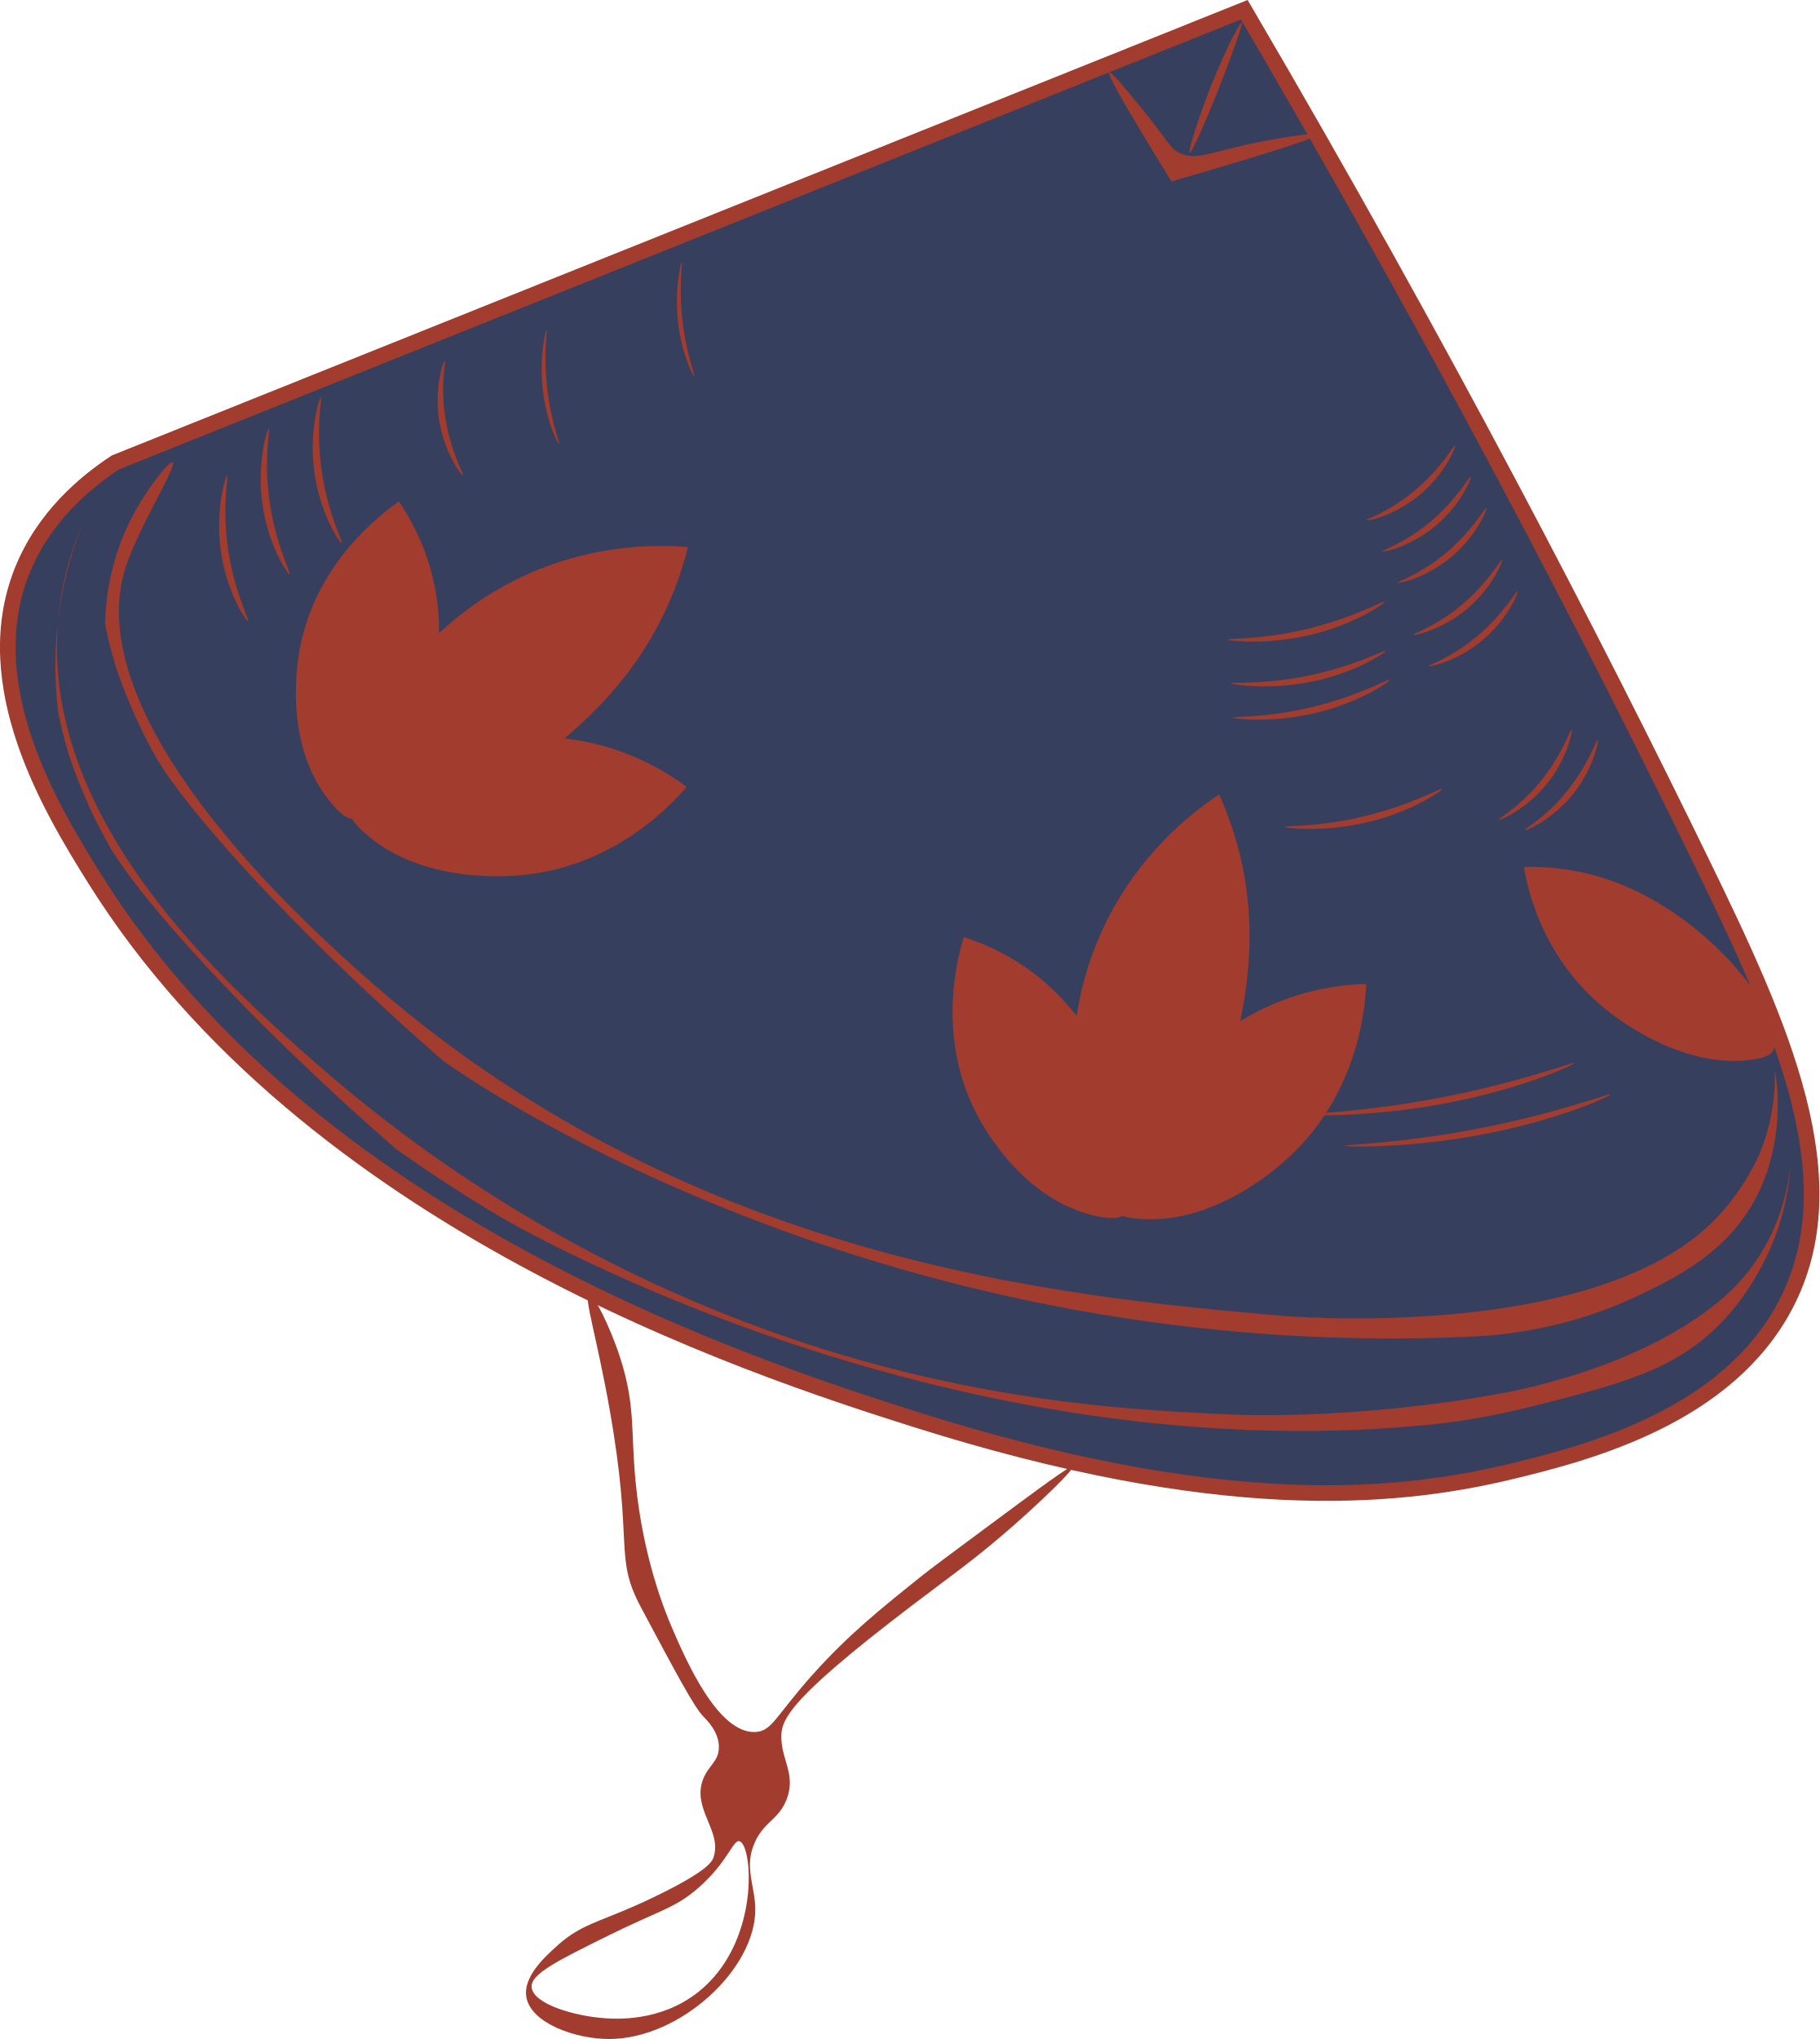
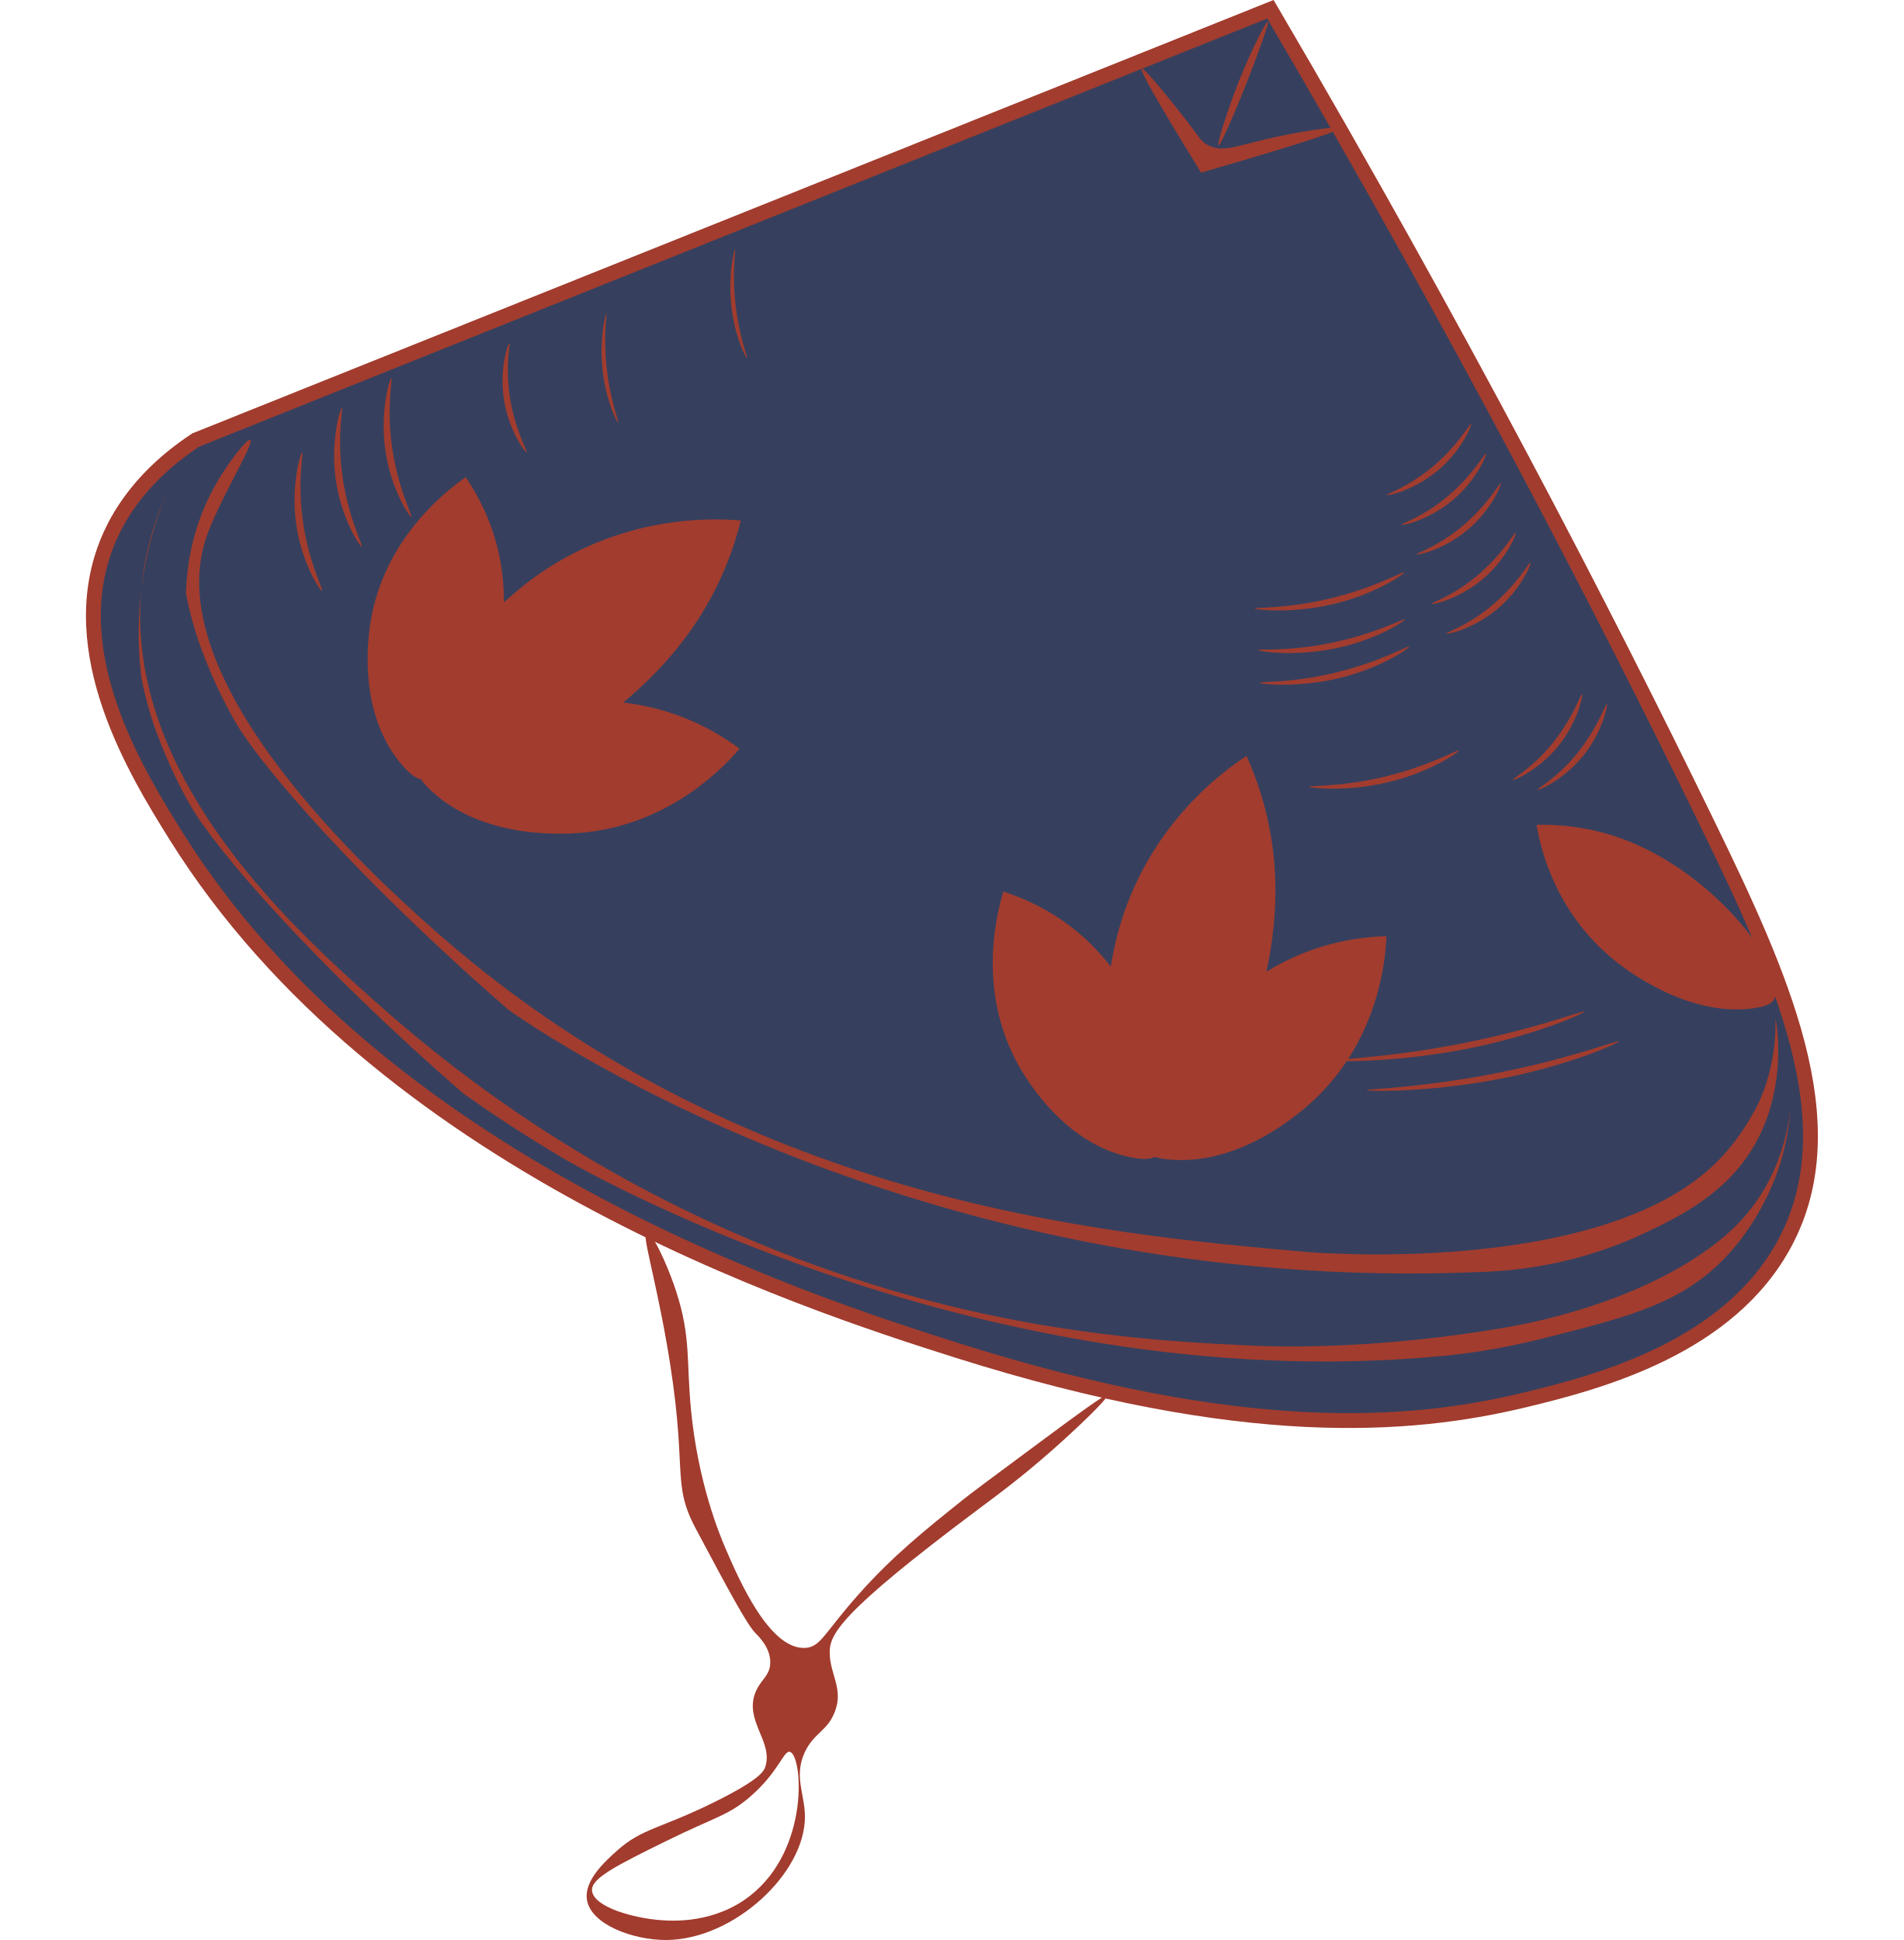
- <svg xmlns="http://www.w3.org/2000/svg" id="Layer_2" viewBox="0 0 349.75 391.87">
+ <svg xmlns="http://www.w3.org/2000/svg" width="52" height="53" id="Layer_2" viewBox="0 0 349.75 391.87">
  <defs>
    <style>.cls-1{fill:#a23c2e;}.cls-2{fill:#36405e;stroke:#a23c2e;stroke-miterlimit:10;stroke-width:3px;}</style>
  </defs>
  <path class="cls-2" d="m239.19,1.87C166.86,30.87,94.53,59.87,22.19,88.87c-5.67,3.73-13.81,10.39-18,21-8.68,22,5.68,45.69,14,59,41.35,66.12,125.59,93.77,158,104,57.61,18.17,91.19,15.45,114,10,15.83-3.78,41.82-10.82,53-32,12.75-24.15-.84-53.86-16-85-20.76-42.64-49.63-98.55-88-164Z" />
  <path class="cls-1" d="m43.69,91.37c-.32-.03-2.62,7.36-1,16,1.31,7.02,4.69,12.13,5,12,.32-.13-2.9-6-4-15-.95-7.74.26-12.97,0-13Z" />
  <path class="cls-1" d="m51.69,82.37c-.32-.03-2.62,7.36-1,16,1.31,7.02,4.69,12.13,5,12,.32-.13-2.9-6-4-15-.95-7.74.26-12.97,0-13Z" />
  <path class="cls-1" d="m61.69,76.37c-.32-.03-2.62,7.36-1,16,1.31,7.02,4.69,12.13,5,12,.32-.13-2.9-6-4-15-.95-7.74.26-12.97,0-13Z" />
  <path class="cls-1" d="m131.08,50.37c-.19-.03-1.59,5.78-.61,12.57.79,5.51,2.84,9.53,3.03,9.43.19-.1-1.76-4.71-2.42-11.78-.57-6.08.16-10.19,0-10.21h0Z" />
  <path class="cls-1" d="m105.08,63.37c-.19-.03-1.59,5.78-.61,12.57.79,5.51,2.84,9.53,3.03,9.43s-1.76-4.71-2.42-11.78c-.57-6.08.16-10.19,0-10.21h0Z" />
  <path class="cls-1" d="m85.5,69.37c-.28-.03-2.29,5.78-.87,12.57,1.15,5.51,4.1,9.53,4.37,9.43.28-.1-2.53-4.71-3.49-11.78-.83-6.08.23-10.19,0-10.21h-.01Z" />
  <path class="cls-1" d="m262.7,99.98c.12.25,6.13-1.03,11.21-5.75,4.13-3.83,6.04-8.43,5.81-8.61-.23-.19-2.72,4.6-8.28,9.08-4.78,3.85-8.84,5.07-8.74,5.28Z" />
  <path class="cls-1" d="m265.7,105.98c.12.25,6.13-1.03,11.21-5.75,4.13-3.83,6.04-8.43,5.81-8.61-.23-.19-2.72,4.6-8.28,9.08-4.78,3.85-8.84,5.07-8.74,5.28Z" />
  <path class="cls-1" d="m268.7,111.98c.12.25,6.13-1.03,11.21-5.75,4.13-3.83,6.04-8.43,5.81-8.61-.23-.19-2.72,4.6-8.28,9.08-4.78,3.85-8.84,5.07-8.74,5.28Z" />
  <path class="cls-1" d="m271.7,121.98c.12.25,6.13-1.03,11.21-5.75,4.13-3.83,6.04-8.43,5.81-8.61-.23-.19-2.72,4.6-8.28,9.08-4.78,3.85-8.84,5.07-8.74,5.28Z" />
  <path class="cls-1" d="m274.7,127.98c.12.25,6.13-1.03,11.21-5.75,4.13-3.83,6.04-8.43,5.81-8.61-.23-.19-2.72,4.6-8.28,9.08-4.78,3.85-8.84,5.07-8.74,5.28Z" />
  <path class="cls-1" d="m293.11,159.53c.17.22,5.82-2.17,9.93-7.76,3.33-4.54,4.33-9.42,4.08-9.55-.27-.14-1.81,5.03-6.42,10.48-3.97,4.68-7.73,6.65-7.59,6.83h0Z" />
  <path class="cls-1" d="m288.11,157.53c.17.22,5.82-2.17,9.93-7.76,3.33-4.54,4.33-9.42,4.08-9.55-.27-.14-1.81,5.03-6.42,10.48-3.97,4.68-7.73,6.65-7.59,6.83h0Z" />
  <path class="cls-1" d="m236.01,122.89c0,.28,8.32,1.26,17.6-1.31,7.53-2.09,12.75-5.72,12.58-5.97-.18-.26-6.24,3.33-15.96,5.51-8.36,1.88-14.21,1.54-14.21,1.77h0Z" />
  <path class="cls-1" d="m237.01,137.89c0,.28,8.32,1.26,17.6-1.31,7.53-2.09,12.75-5.72,12.58-5.97-.18-.26-6.24,3.33-15.96,5.51-8.36,1.88-14.21,1.54-14.21,1.77h0Z" />
  <path class="cls-1" d="m247.01,158.89c0,.28,8.32,1.26,17.6-1.31,7.53-2.09,12.75-5.72,12.58-5.97-.18-.26-6.24,3.33-15.96,5.51-8.36,1.88-14.21,1.54-14.21,1.77h0Z" />
  <path class="cls-1" d="m251.63,214.19c-.03.28,13.78.58,29.46-2.79,12.73-2.74,21.73-6.84,21.47-7.08-.28-.25-10.68,3.88-27.08,6.9-14.1,2.59-23.82,2.74-23.85,2.97Z" />
  <path class="cls-1" d="m258.63,220.19c-.03.28,13.78.58,29.46-2.79,12.73-2.74,21.73-6.84,21.47-7.08-.28-.25-10.68,3.88-27.08,6.9-14.1,2.59-23.82,2.74-23.85,2.97Z" />
  <path class="cls-1" d="m236.66,131.29c0,.28,8.08,1.57,17.21-.67,7.41-1.82,12.61-5.25,12.46-5.51-.17-.27-6.19,3.1-15.75,4.93-8.21,1.57-13.91,1.02-13.92,1.25h0Z" />
  <path class="cls-1" d="m63.69,154.37c-9.46-11.24-6.47-27.61-6-30,3.2-16.27,15.42-25.49,19-28,2.26,3.37,5.59,9.2,7,17,3.83,21.13-8.53,44.65-16,44-.53-.05-1.7-.27-4-3Z" />
  <path class="cls-1" d="m69.91,159.9c11.19,10.27,28.66,8.5,31.22,8.21,17.38-1.99,27.97-13.5,30.86-16.88-3.4-2.51-9.31-6.25-17.44-8.24-22.01-5.39-47.68,5.2-47.53,12.7.01.53.17,1.72,2.88,4.21h.01Z" />
  <path class="cls-1" d="m67.06,150.83c2.63-18.53,20.45-31.98,23.08-33.91,17.91-13.18,36.76-12.24,42.1-11.78-1.27,5.09-3.95,13.43-10.07,22.12-16.58,23.57-48.94,36.37-54.58,29.71-.4-.47-1.17-1.64-.53-6.14Z" />
  <path class="cls-1" d="m210.86,233.74c-14.38-3-22.14-17.72-23.25-19.89-7.53-14.78-3.61-29.58-2.35-33.76,3.86,1.25,10.08,3.79,16,9.05,16.06,14.25,20.86,40.38,14.59,44.49-.44.29-1.51.84-5,.11h.01Z" />
  <path class="cls-1" d="m336.52,203.7c-13.43,1.73-26.01-8.23-27.84-9.71-12.41-10.07-15.11-23.53-15.73-27.38,3.79-.09,10.1.19,17.27,2.82,19.44,7.13,34.16,27.45,30.5,32.7-.26.37-.94,1.14-4.2,1.56h0Z" />
  <path class="cls-1" d="m219.16,234.25c15.14,1.16,27.8-11.01,29.62-12.82,12.44-12.3,13.66-27.89,13.85-32.33-4.22.13-11.19.83-18.81,4.29-20.64,9.35-34.3,33.54-29.54,39.34.34.41,1.19,1.25,4.87,1.53h.01Z" />
  <path class="cls-1" d="m211.32,228.88c-9.38-16.2-3.66-37.78-2.79-40.93,5.95-21.43,21.36-32.33,25.84-35.26,2.15,4.79,5.18,13,5.74,23.62,1.51,28.78-16.03,58.83-24.58,57.07-.6-.12-1.93-.57-4.21-4.5Z" />
  <path class="cls-1" d="m213.19,13.87c-.34.23,1.74,4.35,12,21,23.18-6.71,28.1-8.59,28-9-.12-.45-6.41.46-11.5,1.5-9.22,1.88-11.7,3.59-15,2-1.63-.78-1.63-1.49-6-7-.9-1.13-7-8.83-7.5-8.5Z" />
  <path class="cls-1" d="m33.19,88.87c-.61-.36-4.38,4.39-7,9-4.93,8.69-5.86,17.08-6,22,.36,1.82.97,4.64,2,8,0,0,2.7,8.84,8,18,5.13,8.86,24.66,31.58,55,58,0,0,79.83,58.55,198,53,5.75-.27,18.16-1.41,31.71-7.86,7.23-3.44,16.72-8.12,22.29-18.14,6.63-11.93,4.11-24.99,4-25-.09,0,.6,7.45-3,16,0,0-2.97,7.06-9,13-23.64,23.29-83,18-83,18-41.95-3.74-114.75-10.23-177-66-10.42-9.34-54.51-48.84-45-78,2.39-7.33,9.94-19.44,9-20Z" />
  <path class="cls-1" d="m16.19,99.87c-1.5,3.63-2.95,7.98-4,13-2,9.61-1.73,17.97-1,24,.36,1.82.97,4.64,2,8,0,0,2.7,8.84,8,18,5.13,8.86,24.66,31.58,55,58,5.03,3.57,11.79,8.12,20,13,0,0,82.8,49.19,178,40,10-.96,18.12-3.01,22-4,15.69-4.01,26.2-6.7,35-16,7.48-7.91,10.42-17.1,11-19,1.33-4.36,1.82-8.19,2-11-.45,4.29-1.86,11.75-7,19-2.58,3.64-5.53,6.43-9,9-15.31,11.37-36.39,15.35-40,16-27.03,4.89-48.49,4.11-51,4-21.95-.93-58.48-2.81-102-21-33.56-14.03-58.4-32.37-75-47h0c-17.16-15.16-52.64-46.5-49-85,.76-8.1,3.08-14.63,5-19Z" />
  <path class="cls-1" d="m238.69,4.37c-.38-.16-4.07,7.04-7,15-1.56,4.25-3.34,9.87-3,10,.43.16,4.2-8.55,7-16,1.15-3.06,3.33-8.86,3-9Z" />
  <path class="cls-1" d="m189.19,293.87c-6.89,5.11-10.33,7.66-12,9-7.77,6.22-14.11,11.29-21,19-7.13,7.98-7.78,10.86-11,11-7.21.31-13.32-13.8-16-20-1.39-3.22-5.58-13.5-7-28-.97-9.84.02-14.71-3-24-2.01-6.19-5.13-12.28-6-12-.97.32,1.6,8.45,4,22,4.66,26.29.76,28.18,6,38,6.83,12.81,10.25,19.21,12,21,.74.76,3.06,3.02,3,6-.05,2.67-1.95,3.36-3,6-2.28,5.71,3.62,9.92,2,15-.27.85-1,2.52-10,7-11.22,5.59-14.82,5.35-20,10-2.39,2.15-6.73,6.05-6,10,.91,4.95,9.41,8.03,16,8,13.6-.07,28.09-13.46,28-25-.04-4.52-2.3-8.16,0-13,1.82-3.83,4.5-4.2,6-8,1.87-4.74-.95-7.56-1-12-.04-3.69,1.85-7.94,30-29,4.1-3.07,8.82-6.54,15-12,5.12-4.52,11.39-10.54,11-11-.31-.37-5.88,3.75-17,12Zm-47,60c2.52.84,4.02,19.52-8,29-7.28,5.74-15.79,5.15-18,5-5.5-.38-13.75-2.65-14-6-.18-2.46,4.87-5.01,15-10,9.9-4.88,12.56-5.13,17-9,5.82-5.07,6.72-9.42,8-9Z" />
</svg>
